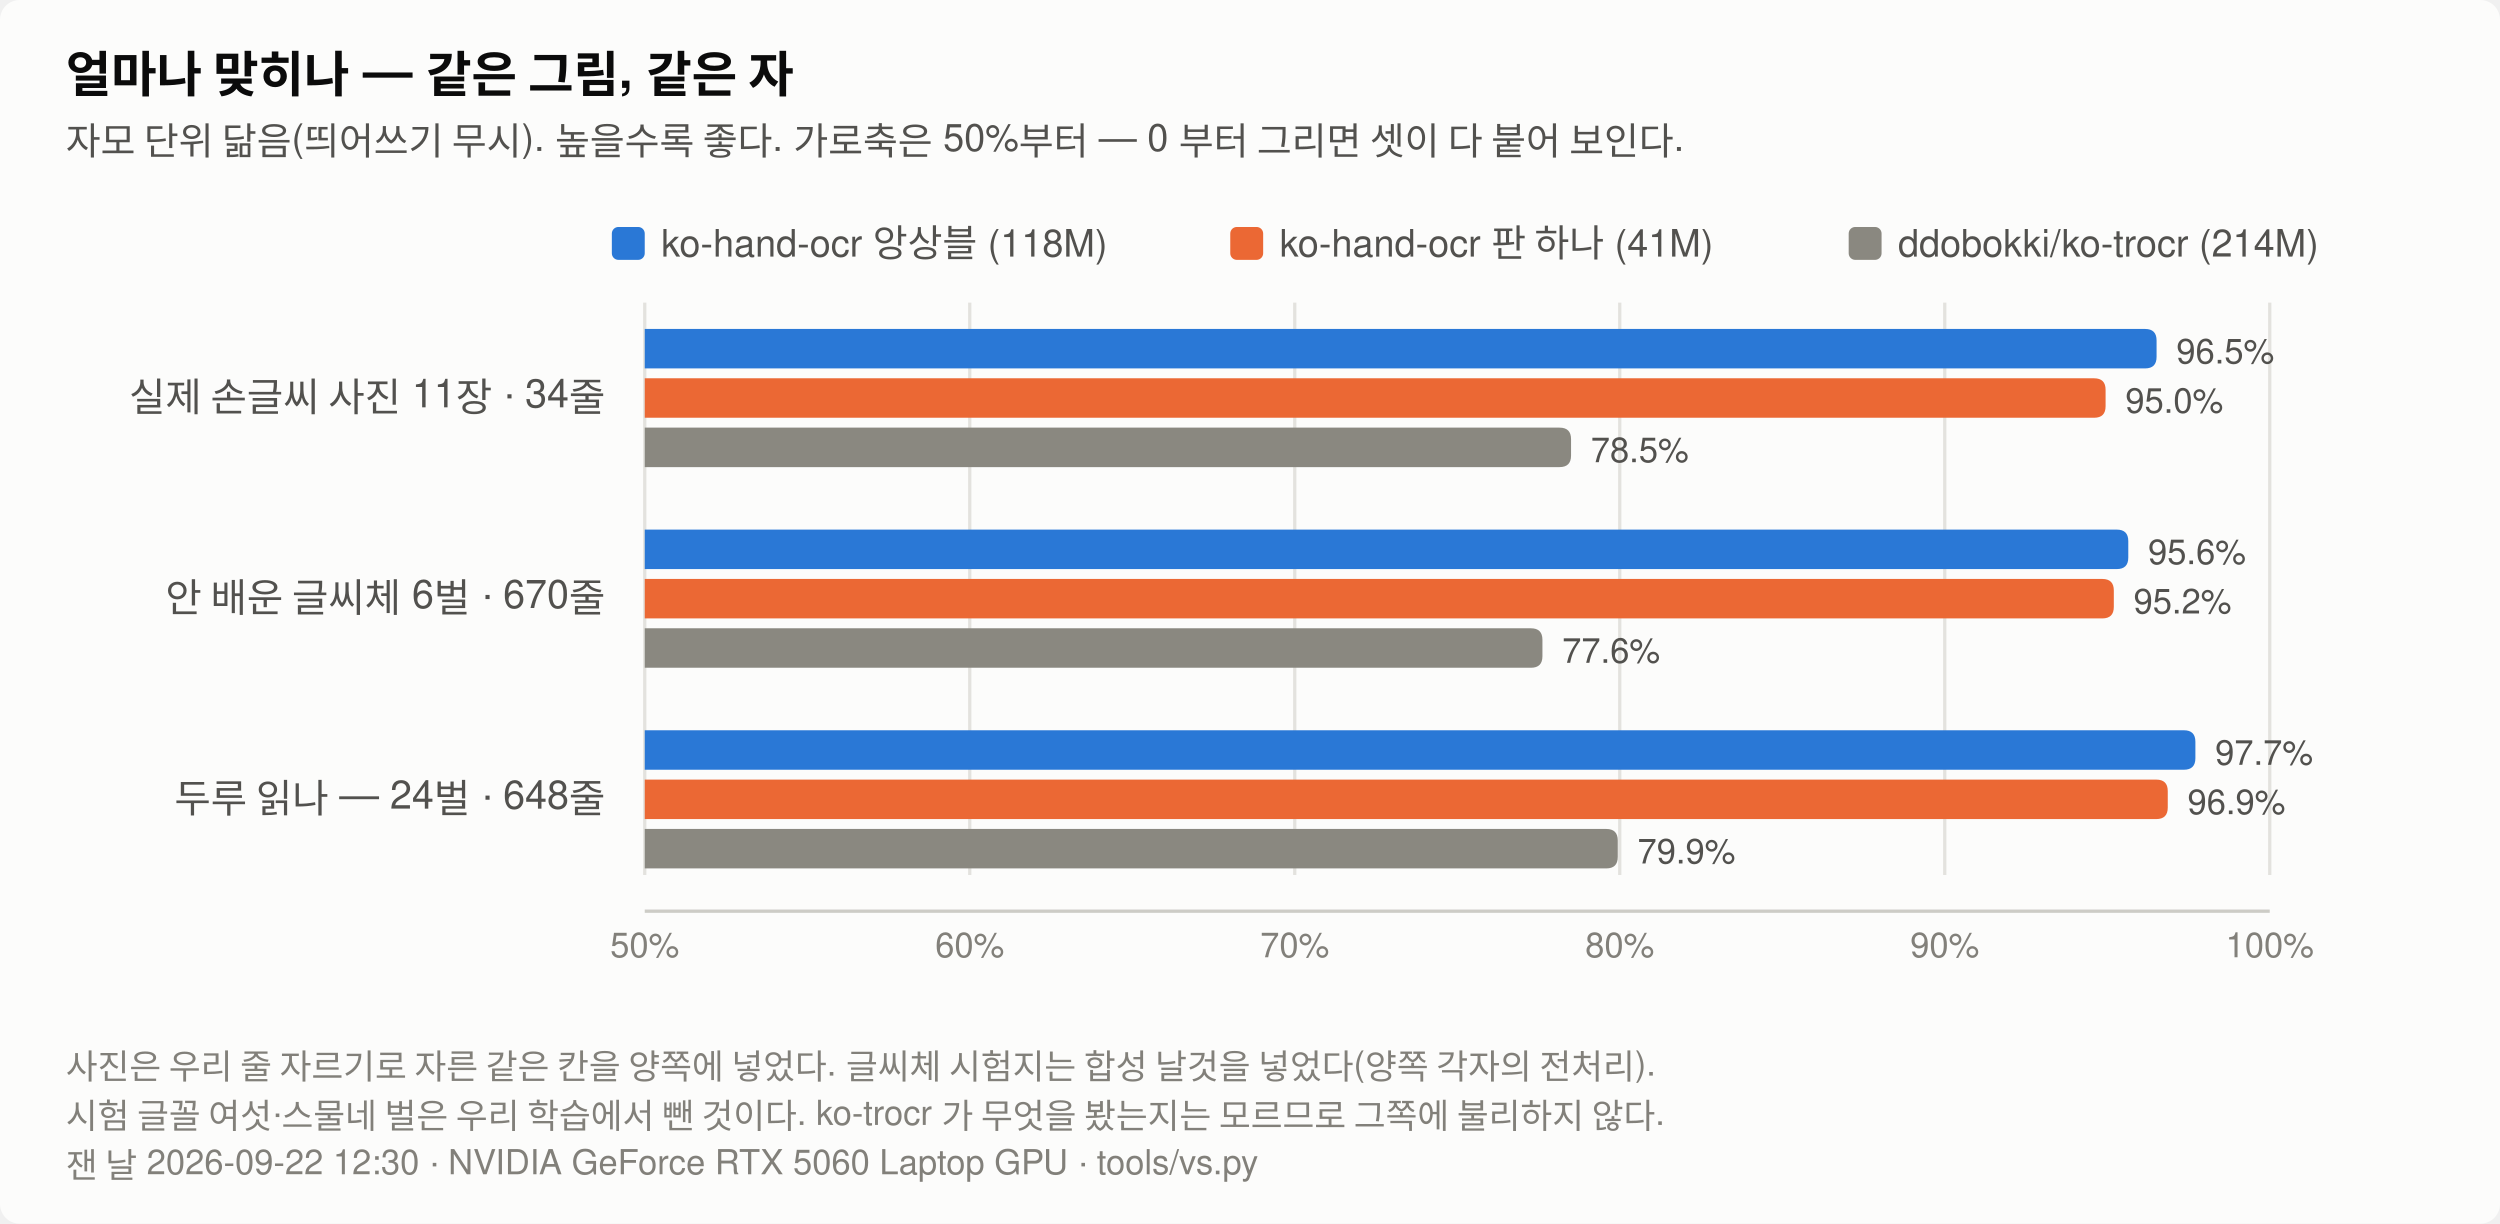
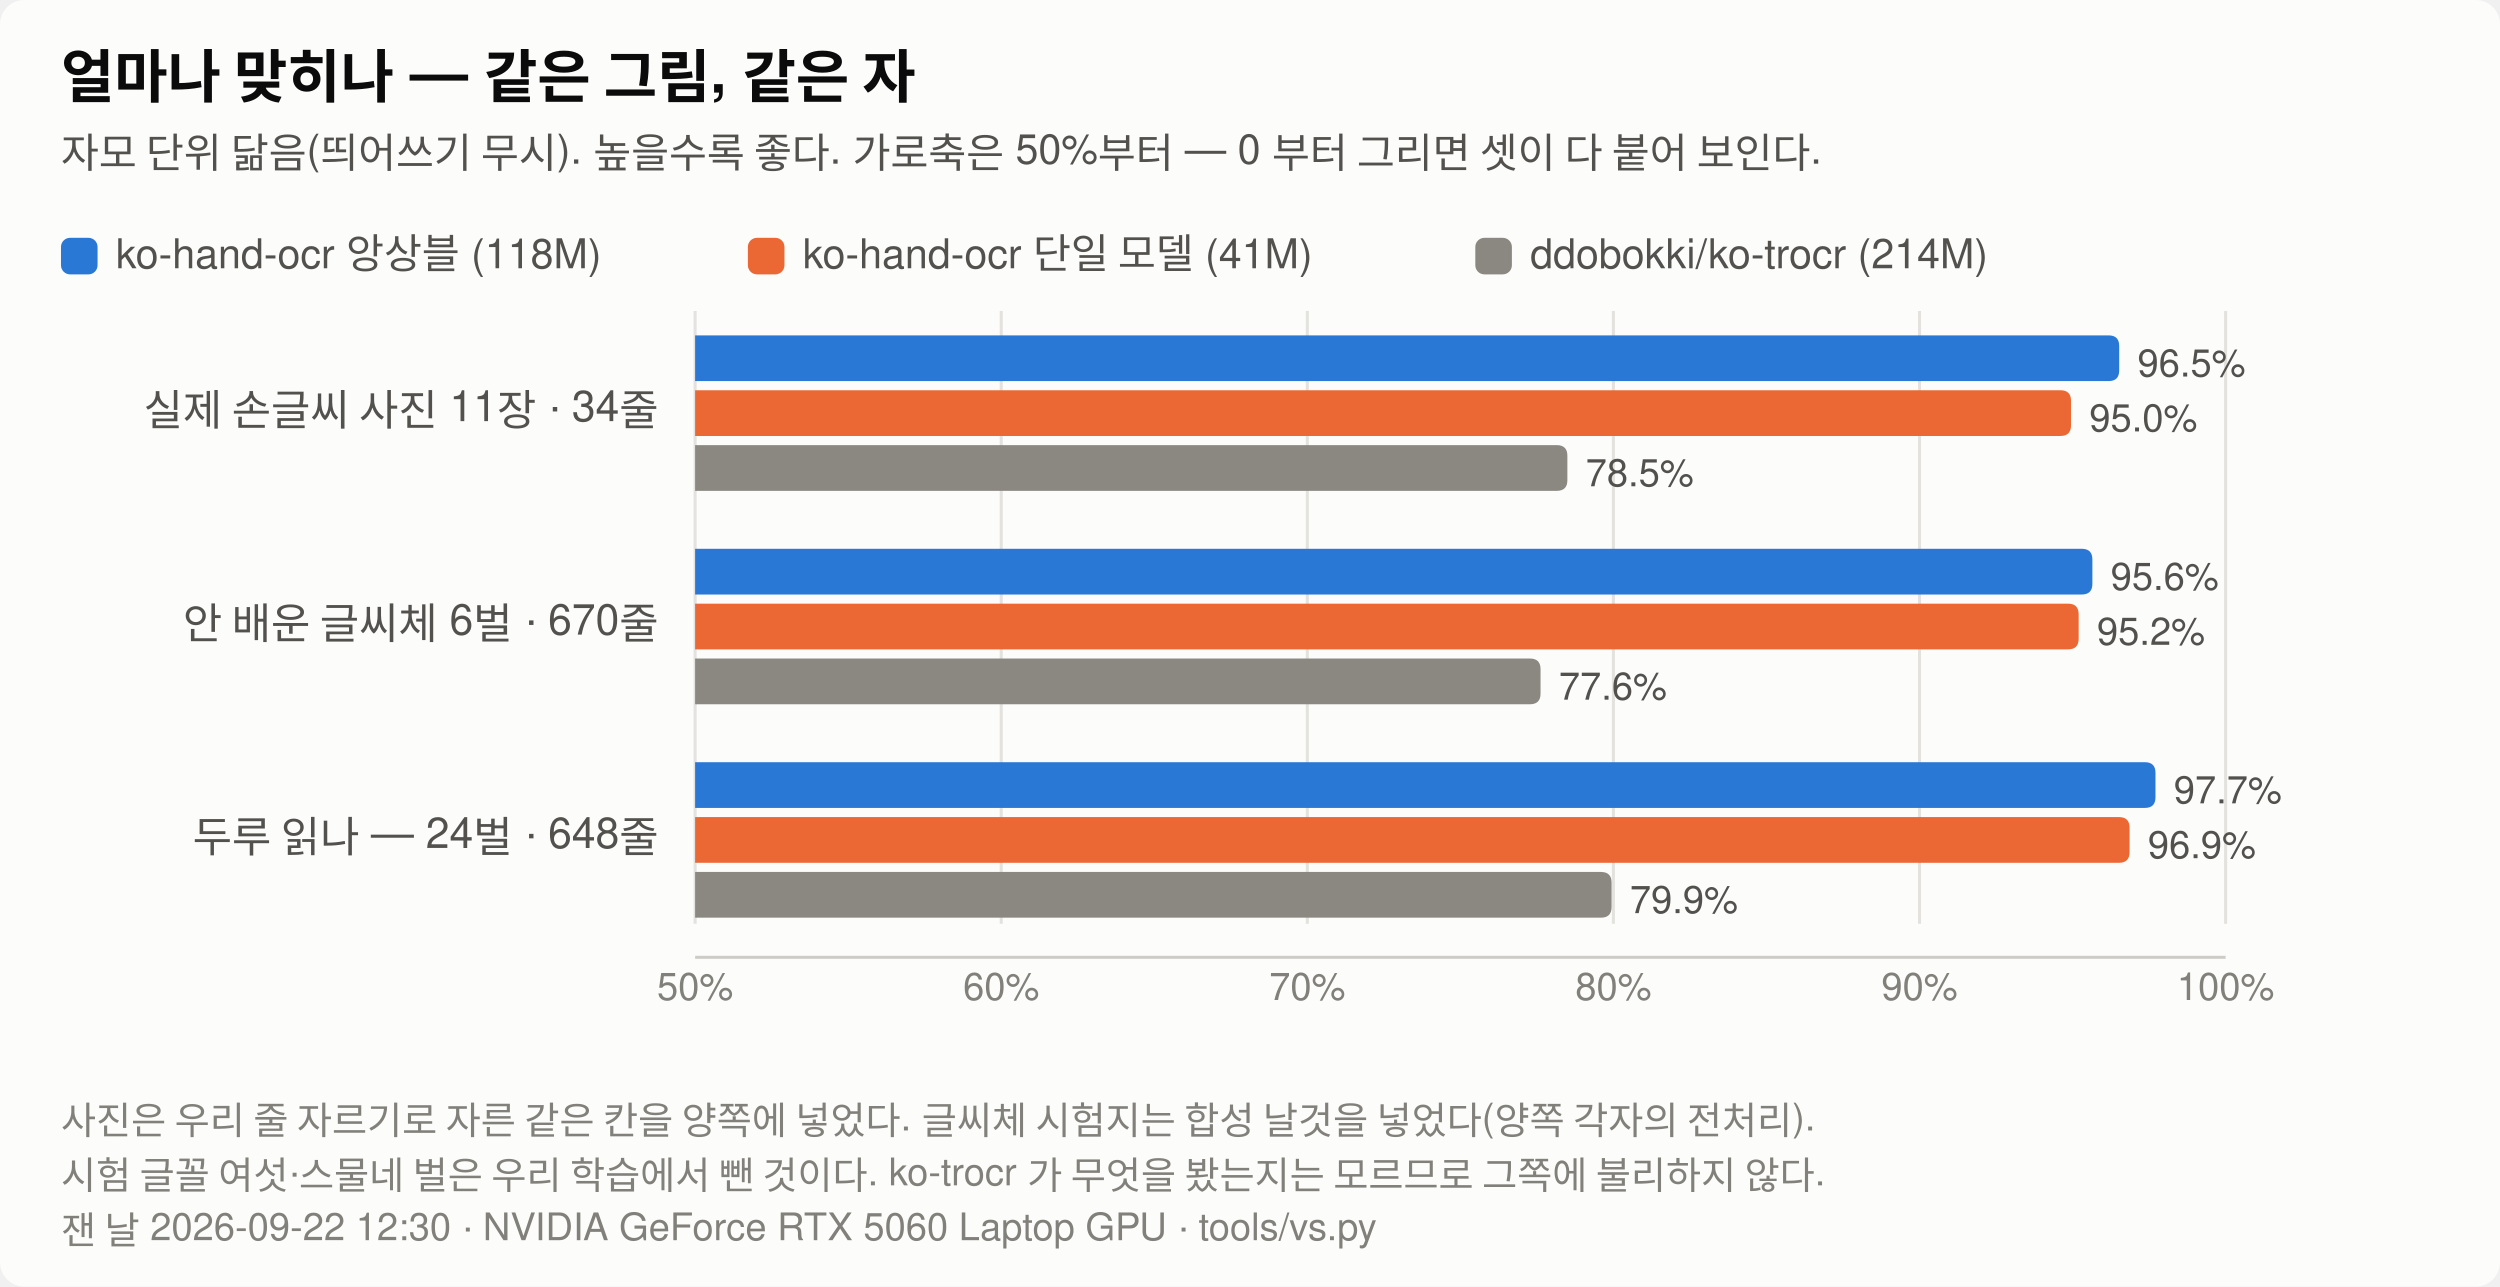
- <svg xmlns="http://www.w3.org/2000/svg" viewBox="0 0 760 372" width="760" height="372" role="img" aria-label="Jamo similarity on three test sets. 실제 손글씨 사진 11장: ko-hand-ocr 앙상블 96.5 percent, ko-hand-ocr 판 하나 95.0 percent, ddobokki/ko-trocr 78.5 percent. 안 배운 글씨체 6벌: ko-hand-ocr 앙상블 95.6 percent, ko-hand-ocr 판 하나 95.2 percent, ddobokki/ko-trocr 77.6 percent. 두루 읽나 — 24벌: ko-hand-ocr 앙상블 97.7 percent, ko-hand-ocr 판 하나 96.9 percent, ddobokki/ko-trocr 79.9 percent.">
+ <svg xmlns="http://www.w3.org/2000/svg" viewBox="0 0 820 422" width="820" height="422" role="img" aria-label="Jamo similarity on three test sets. 실제 손글씨 사진 11장: ko-hand-ocr 앙상블 96.5 percent, ko-hand-ocr 단일 모델 95.0 percent, ddobokki/ko-trocr 78.5 percent. 안 배운 글씨체 6벌: ko-hand-ocr 앙상블 95.6 percent, ko-hand-ocr 단일 모델 95.2 percent, ddobokki/ko-trocr 77.6 percent. 두루 읽나 — 24벌: ko-hand-ocr 앙상블 97.7 percent, ko-hand-ocr 단일 모델 96.9 percent, ddobokki/ko-trocr 79.9 percent.">
  <style>
  .surface{fill:#fcfcfb}
  .ink{fill:#0b0b0b}
  .ink2{fill:#52514e}
  .ink3{fill:#82807a}
  .s0{fill:#2a78d6}
  .s1{fill:#eb6834}
  .s2{fill:#8a8880}
  .grid{stroke:#e3e2de;stroke-width:1}
  .rule{stroke:#cdccc6;stroke-width:1}
  text{font-family:-apple-system,BlinkMacSystemFont,"Segoe UI",Helvetica,Arial,sans-serif}
  @media (prefers-color-scheme: dark){
    .surface{fill:#1a1a19}
    .ink{fill:#ffffff}
    .ink2{fill:#c3c2b7}
    .ink3{fill:#8e8c84}
    .s0{fill:#3987e5}
    .s1{fill:#d95926}
    .s2{fill:#7c7a73}
    .grid{stroke:#3a3a38}
    .rule{stroke:#4a4946}
  }
</style>
-   <rect class="surface" width="760" height="372" rx="6" />
-   <text class="ink" x="20" y="28" font-size="15" font-weight="600">얼마나 맞히나 — 같은 그림, 같은 자</text>
-   <text class="ink2" x="20" y="47" font-size="11.5">자모 단위 닮음(띄어쓰기 무시). 높을수록 좋다. 가로축은 50%부터 — 0 부터 그리면 셋이 다 붙어 보인다.</text>
-   <line class="grid" x1="196.0" y1="92.0" x2="196.0" y2="266.0" />
-   <line class="grid" x1="294.8" y1="92.0" x2="294.8" y2="266.0" />
-   <line class="grid" x1="393.6" y1="92.0" x2="393.6" y2="266.0" />
-   <line class="grid" x1="492.4" y1="92.0" x2="492.4" y2="266.0" />
-   <line class="grid" x1="591.2" y1="92.0" x2="591.2" y2="266.0" />
-   <line class="grid" x1="690.0" y1="92.0" x2="690.0" y2="266.0" />
-   <text class="ink2" x="184" y="125.0" font-size="12" text-anchor="end">실제 손글씨 사진 11장 · 34줄</text>
-   <path class="s0" d="M196,100.0 H652.1 Q655.6,100.0 655.6,103.5 V108.5 Q655.6,112.0 652.1,112.0 H196 Z" />
-   <text class="ink2" x="661.6" y="110.5" font-size="10.5">96.5%</text>
-   <path class="s1" d="M196,115.0 H636.6 Q640.1,115.0 640.1,118.5 V123.5 Q640.1,127.0 636.6,127.0 H196 Z" />
-   <text class="ink2" x="646.1" y="125.5" font-size="10.5">95.0%</text>
-   <path class="s2" d="M196,130.0 H474.1 Q477.6,130.0 477.6,133.5 V138.5 Q477.6,142.0 474.1,142.0 H196 Z" />
-   <text class="ink2" x="483.6" y="140.5" font-size="10.5">78.5%</text>
-   <text class="ink2" x="184" y="186.0" font-size="12" text-anchor="end">안 배운 글씨체 6벌 · 670줄</text>
-   <path class="s0" d="M196,161.0 H643.5 Q647.0,161.0 647.0,164.5 V169.5 Q647.0,173.0 643.5,173.0 H196 Z" />
-   <text class="ink2" x="653.0" y="171.5" font-size="10.5">95.6%</text>
-   <path class="s1" d="M196,176.0 H639.1 Q642.6,176.0 642.6,179.5 V184.5 Q642.6,188.0 639.1,188.0 H196 Z" />
-   <text class="ink2" x="648.6" y="186.5" font-size="10.5">95.2%</text>
-   <path class="s2" d="M196,191.0 H465.4 Q468.9,191.0 468.9,194.5 V199.5 Q468.9,203.0 465.4,203.0 H196 Z" />
-   <text class="ink2" x="474.9" y="201.5" font-size="10.5">77.6%</text>
-   <text class="ink2" x="184" y="247.0" font-size="12" text-anchor="end">두루 읽나 — 24벌 · 648줄</text>
-   <path class="s0" d="M196,222.0 H663.9 Q667.4,222.0 667.4,225.5 V230.5 Q667.4,234.0 663.9,234.0 H196 Z" />
-   <text class="ink2" x="673.4" y="232.5" font-size="10.5">97.7%</text>
-   <path class="s1" d="M196,237.0 H655.5 Q659.0,237.0 659.0,240.5 V245.5 Q659.0,249.0 655.5,249.0 H196 Z" />
-   <text class="ink2" x="665.0" y="247.5" font-size="10.5">96.9%</text>
-   <path class="s2" d="M196,252.0 H488.3 Q491.8,252.0 491.8,255.5 V260.5 Q491.8,264.0 488.3,264.0 H196 Z" />
-   <text class="ink2" x="497.8" y="262.5" font-size="10.5">79.9%</text>
-   <line class="rule" x1="196" y1="277" x2="690" y2="277" />
-   <text class="ink3" x="196.0" y="291" font-size="10.5" text-anchor="middle">50%</text>
-   <text class="ink3" x="294.8" y="291" font-size="10.5" text-anchor="middle">60%</text>
-   <text class="ink3" x="393.6" y="291" font-size="10.5" text-anchor="middle">70%</text>
-   <text class="ink3" x="492.4" y="291" font-size="10.5" text-anchor="middle">80%</text>
-   <text class="ink3" x="591.2" y="291" font-size="10.5" text-anchor="middle">90%</text>
-   <text class="ink3" x="690.0" y="291" font-size="10.5" text-anchor="middle">100%</text>
-   <rect class="s0" x="186" y="69" width="10" height="10" rx="2" />
-   <text class="ink2" x="201" y="78" font-size="11.5">ko-hand-ocr 앙상블 (118M)</text>
-   <rect class="s1" x="374.0" y="69" width="10" height="10" rx="2" />
-   <text class="ink2" x="389.0" y="78" font-size="11.5">ko-hand-ocr 판 하나 (41M)</text>
-   <rect class="s2" x="562.0" y="69" width="10" height="10" rx="2" />
-   <text class="ink2" x="577.0" y="78" font-size="11.5">ddobokki/ko-trocr (214M)</text>
-   <text class="ink3" x="20" y="328" font-size="10.5">사진은 우리 줄 자르기로 자른 같은 칸을 양쪽에 넣었다. 글씨체 시험지는 합성 날것을 넣었다(양쪽 각자의 전처리).</text>
-   <text class="ink3" x="20" y="343" font-size="10.5">시험 글꼴 여섯·스물네 벌은 우리 학습에서 뺀 것이다. ko-trocr 가 무엇을 봤는지는 모르므로 그쪽에 불리하지 않다.</text>
-   <text class="ink3" x="20" y="358" font-size="10.5">잰 날 2026-09-22 12:30 · NVIDIA GeForce RTX 5060 Laptop GPU · tools/vs.py</text>
+   <rect class="surface" width="820" height="422" rx="8" />
+   <text class="ink" x="20" y="32" font-size="19" font-weight="600">얼마나 맞히나 — 같은 그림, 같은 자</text>
+   <text class="ink2" x="20" y="55" font-size="13.5">자모 단위 닮음(띄어쓰기 무시). 높을수록 좋다. 가로축은 50%부터 — 0 부터 그리면 셋이 다 붙어 보인다.</text>
+   <line class="grid" x1="228.0" y1="102.0" x2="228.0" y2="303.0" />
+   <line class="grid" x1="328.4" y1="102.0" x2="328.4" y2="303.0" />
+   <line class="grid" x1="428.8" y1="102.0" x2="428.8" y2="303.0" />
+   <line class="grid" x1="529.2" y1="102.0" x2="529.2" y2="303.0" />
+   <line class="grid" x1="629.6" y1="102.0" x2="629.6" y2="303.0" />
+   <line class="grid" x1="730.0" y1="102.0" x2="730.0" y2="303.0" />
+   <text class="ink2" x="216" y="139.5" font-size="14" text-anchor="end">실제 손글씨 사진 11장 · 34줄</text>
+   <path class="s0" d="M228,110.0 H691.6 Q695.1,110.0 695.1,113.5 V121.5 Q695.1,125.0 691.6,125.0 H228 Z" />
+   <text class="ink2" x="701.1" y="123.5" font-size="12.5">96.5%</text>
+   <path class="s1" d="M228,128.0 H675.8 Q679.3,128.0 679.3,131.5 V139.5 Q679.3,143.0 675.8,143.0 H228 Z" />
+   <text class="ink2" x="685.3" y="141.5" font-size="12.5">95.0%</text>
+   <path class="s2" d="M228,146.0 H510.6 Q514.1,146.0 514.1,149.5 V157.5 Q514.1,161.0 510.6,161.0 H228 Z" />
+   <text class="ink2" x="520.1" y="159.5" font-size="12.5">78.5%</text>
+   <text class="ink2" x="216" y="209.5" font-size="14" text-anchor="end">안 배운 글씨체 6벌 · 670줄</text>
+   <path class="s0" d="M228,180.0 H682.8 Q686.3,180.0 686.3,183.5 V191.5 Q686.3,195.0 682.8,195.0 H228 Z" />
+   <text class="ink2" x="692.3" y="193.5" font-size="12.5">95.6%</text>
+   <path class="s1" d="M228,198.0 H678.3 Q681.8,198.0 681.8,201.5 V209.5 Q681.8,213.0 678.3,213.0 H228 Z" />
+   <text class="ink2" x="687.8" y="211.5" font-size="12.5">95.2%</text>
+   <path class="s2" d="M228,216.0 H501.8 Q505.3,216.0 505.3,219.5 V227.5 Q505.3,231.0 501.8,231.0 H228 Z" />
+   <text class="ink2" x="511.3" y="229.5" font-size="12.5">77.6%</text>
+   <text class="ink2" x="216" y="279.5" font-size="14" text-anchor="end">두루 읽나 — 24벌 · 648줄</text>
+   <path class="s0" d="M228,250.0 H703.5 Q707.0,250.0 707.0,253.5 V261.5 Q707.0,265.0 703.5,265.0 H228 Z" />
+   <text class="ink2" x="713.0" y="263.5" font-size="12.5">97.7%</text>
+   <path class="s1" d="M228,268.0 H695.0 Q698.5,268.0 698.5,271.5 V279.5 Q698.5,283.0 695.0,283.0 H228 Z" />
+   <text class="ink2" x="704.5" y="281.5" font-size="12.5">96.9%</text>
+   <path class="s2" d="M228,286.0 H525.1 Q528.6,286.0 528.6,289.5 V297.5 Q528.6,301.0 525.1,301.0 H228 Z" />
+   <text class="ink2" x="534.6" y="299.5" font-size="12.5">79.9%</text>
+   <line class="rule" x1="228" y1="314" x2="730" y2="314" />
+   <text class="ink3" x="228.0" y="328" font-size="12.5" text-anchor="middle">50%</text>
+   <text class="ink3" x="328.4" y="328" font-size="12.5" text-anchor="middle">60%</text>
+   <text class="ink3" x="428.8" y="328" font-size="12.5" text-anchor="middle">70%</text>
+   <text class="ink3" x="529.2" y="328" font-size="12.5" text-anchor="middle">80%</text>
+   <text class="ink3" x="629.6" y="328" font-size="12.5" text-anchor="middle">90%</text>
+   <text class="ink3" x="730.0" y="328" font-size="12.5" text-anchor="middle">100%</text>
+   <rect class="s0" x="20.0" y="78" width="12" height="12" rx="3" />
+   <text class="ink2" x="38.0" y="88" font-size="13.5">ko-hand-ocr 앙상블 (118M)</text>
+   <rect class="s1" x="245.3" y="78" width="12" height="12" rx="3" />
+   <text class="ink2" x="263.3" y="88" font-size="13.5">ko-hand-ocr 단일 모델 (41M)</text>
+   <rect class="s2" x="483.9" y="78" width="12" height="12" rx="3" />
+   <text class="ink2" x="501.9" y="88" font-size="13.5">ddobokki/ko-trocr (214M)</text>
+   <text class="ink3" x="20" y="372" font-size="12.5">사진은 우리 줄 자르기로 자른 같은 칸을 양쪽에 넣었다. 글씨체 시험지는 합성 날것을 넣었다(양쪽 각자의 전처리).</text>
+   <text class="ink3" x="20" y="390" font-size="12.5">시험 글꼴 여섯·스물네 벌은 우리 학습에서 뺀 것이다. ko-trocr 가 무엇을 봤는지는 모르므로 그쪽에 불리하지 않다.</text>
+   <text class="ink3" x="20" y="408" font-size="12.5">잰 날 2026-09-22 12:30 · NVIDIA GeForce RTX 5060 Laptop GPU · tools/vs.py</text>
</svg>
